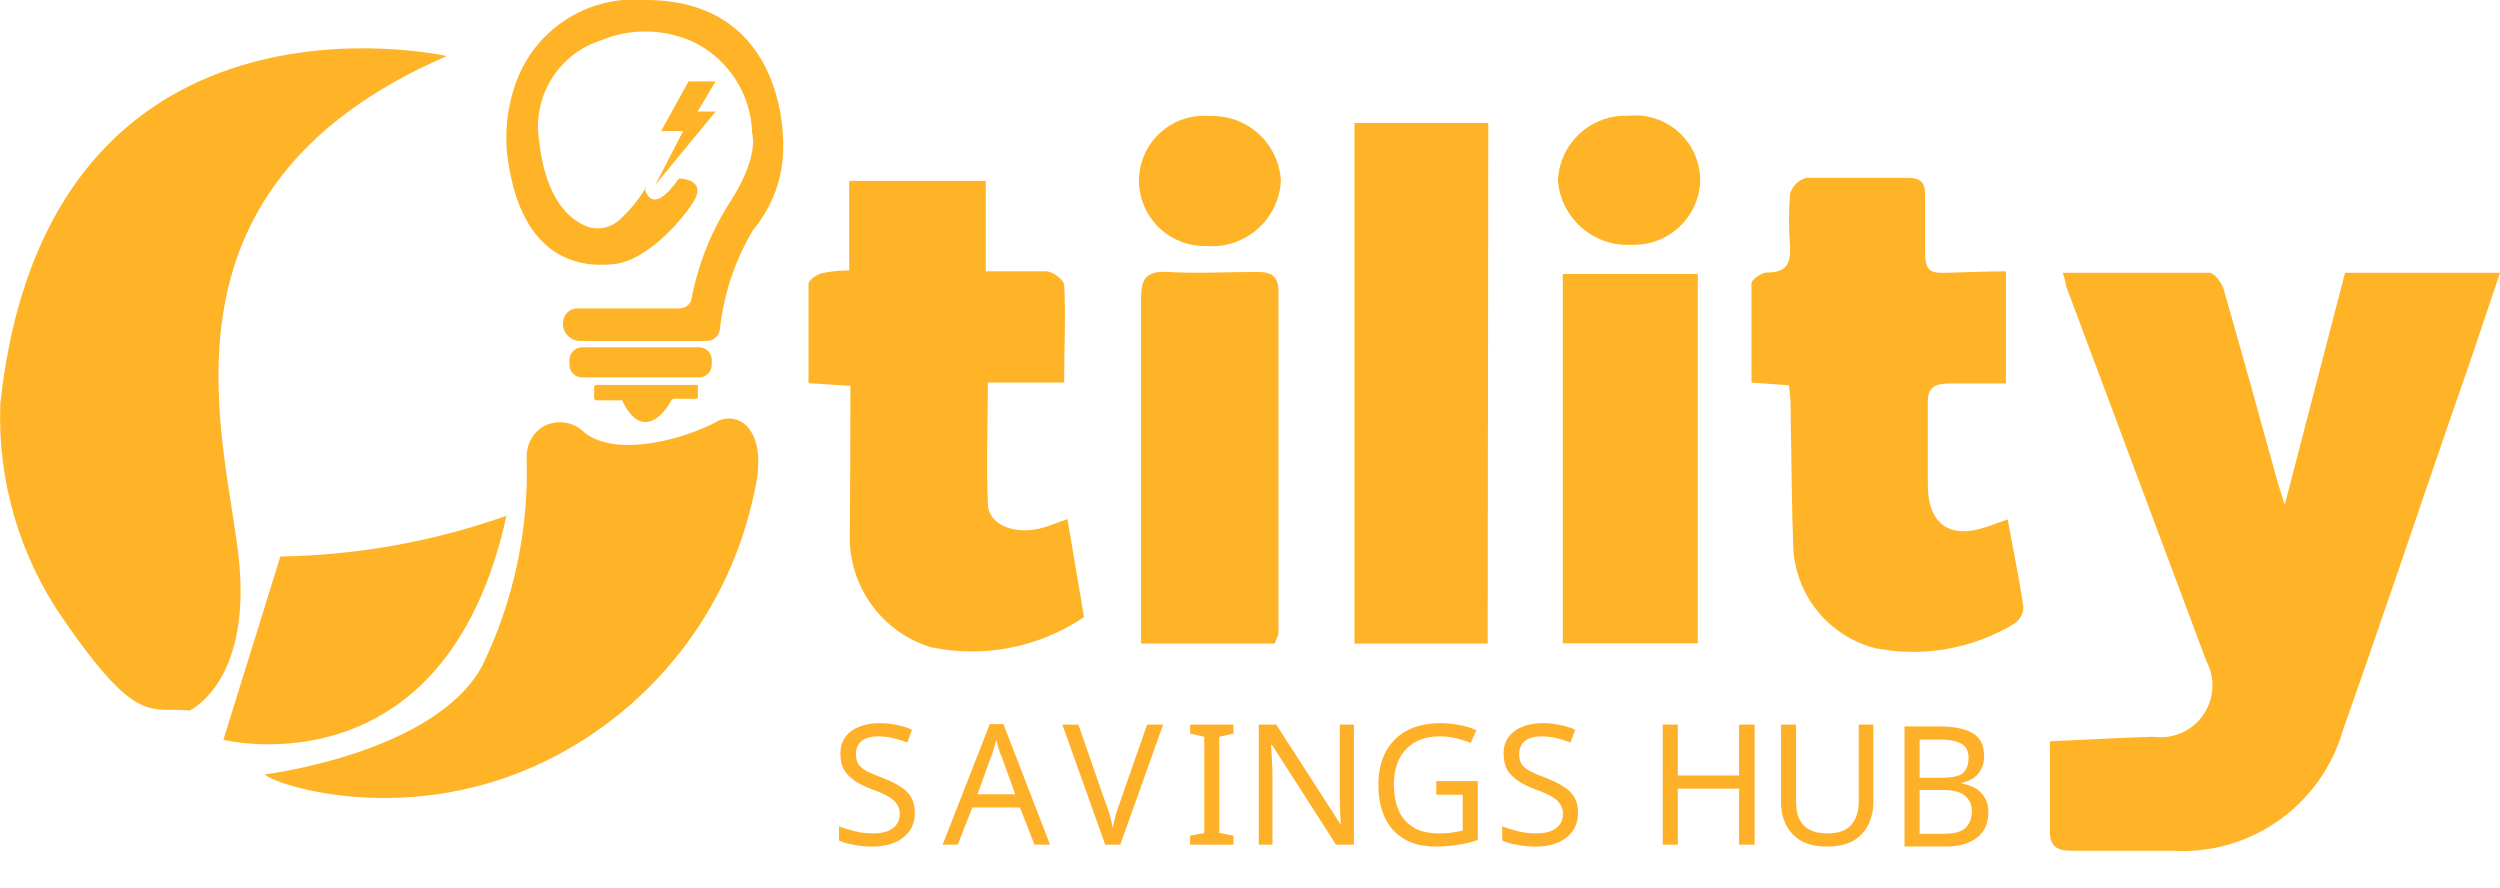
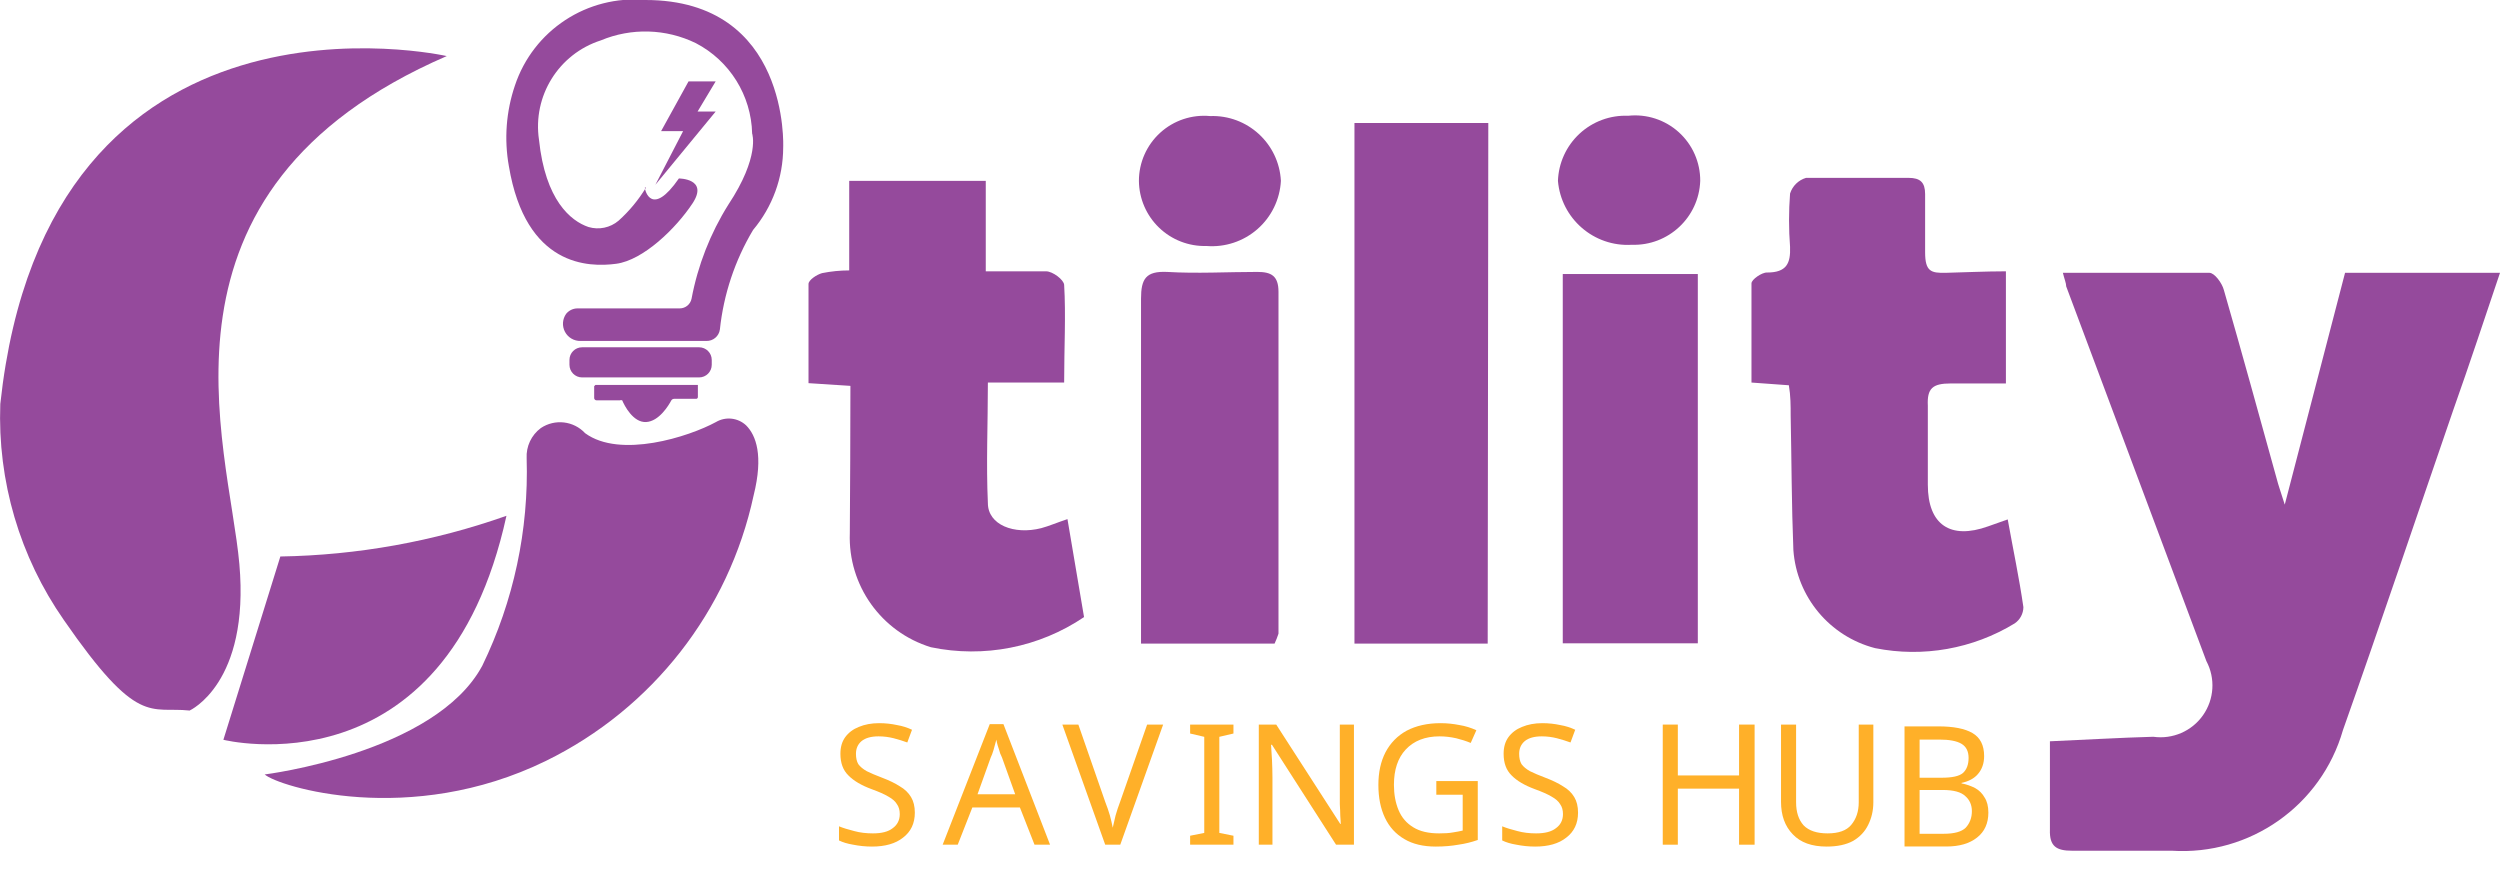
<svg xmlns="http://www.w3.org/2000/svg" id="Layer_1" data-name="Layer 1" viewBox="0 0 82.93 29.43">
  <defs>
-     <style>.cls-1{fill:#ffb427;}.cls-2{font-size:5.58px;fill:#ffb029;font-family:CaracasDemibold, Caracas;}</style>
+     <style>.cls-1{fill:#954a9c;}.cls-2{font-size:5.58px;fill:#ffb029;font-family:CaracasDemibold, Caracas;}</style>
  </defs>
  <path class="cls-1" d="M111.86,17.74l2-7.69H119c-.52,1.54-1,3-1.55,4.55-1.22,3.54-2.41,7.09-3.66,10.62a5.54,5.54,0,0,1-5.68,4c-1.1,0-2.21,0-3.31,0-.51,0-.75-.14-.73-.7,0-.94,0-1.89,0-2.93,1.19-.05,2.31-.12,3.43-.15a1.72,1.72,0,0,0,1.76-2.51L104.61,10.5c0-.11-.06-.24-.11-.45,1.66,0,3.26,0,4.86,0,.17,0,.42.34.48.57.6,2.08,1.17,4.16,1.75,6.25C111.65,17.11,111.73,17.32,111.86,17.74Z" transform="translate(-36.07 -1)" />
  <path class="cls-1" d="M64.28,13.8l-1.39-.09c0-1.1,0-2.19,0-3.29,0-.13.27-.31.45-.36a4.63,4.63,0,0,1,.9-.09V7h4.53V10c.74,0,1.38,0,2,0,.22,0,.59.28.6.45.06,1,0,2.09,0,3.24H68.84c0,1.39-.06,2.69,0,4,0,.72.87,1.06,1.77.83.26-.07.51-.18.87-.3l.55,3.25a6.65,6.65,0,0,1-5.08,1,3.81,3.81,0,0,1-2.69-3.78C64.27,17.1,64.28,15.48,64.28,13.8Z" transform="translate(-36.07 -1)" />
  <path class="cls-1" d="M102.61,10v3.72c-.62,0-1.23,0-1.83,0s-.79.16-.76.74c0,.87,0,1.74,0,2.62,0,1.33.75,1.83,2,1.38l.65-.23c.18,1,.38,1.94.52,2.91a.66.66,0,0,1-.29.54,6.46,6.46,0,0,1-4.63.82,3.63,3.63,0,0,1-2.71-3.25c-.06-1.49-.06-3-.09-4.47,0-.32,0-.65-.06-1l-1.24-.09c0-1.1,0-2.19,0-3.29,0-.13.35-.37.52-.36.65,0,.78-.31.76-.85a11.6,11.6,0,0,1,0-1.77.79.79,0,0,1,.53-.52c1.13,0,2.26,0,3.4,0,.39,0,.55.15.55.54,0,.64,0,1.29,0,1.93s.2.69.68.68S101.93,10,102.61,10Z" transform="translate(-36.07 -1)" />
  <path class="cls-1" d="M85.42,22.35H81V5.08h4.44Z" transform="translate(-36.07 -1)" />
  <path class="cls-1" d="M87.91,22.34V10.09h4.48V22.34Z" transform="translate(-36.07 -1)" />
  <path class="cls-1" d="M78.35,22.35H73.92c0-.23,0-.48,0-.72,0-3.57,0-7.14,0-10.72,0-.66.16-.92.86-.89,1,.06,2,0,3,0,.46,0,.7.13.7.66,0,3.78,0,7.56,0,11.34A3,3,0,0,1,78.35,22.35Z" transform="translate(-36.07 -1)" />
  <path class="cls-1" d="M76.21,4.85A2.27,2.27,0,0,1,78.56,7a2.29,2.29,0,0,1-2.47,2.16A2.18,2.18,0,0,1,73.85,7,2.16,2.16,0,0,1,76.21,4.85Z" transform="translate(-36.07 -1)" />
  <path class="cls-1" d="M92.47,7A2.2,2.2,0,0,1,90.2,9.12,2.32,2.32,0,0,1,87.75,7a2.24,2.24,0,0,1,2.33-2.16A2.16,2.16,0,0,1,92.47,7Z" transform="translate(-36.07 -1)" />
  <path class="cls-1" d="M58.91,3.7h.9l-.6,1h.6l-2,2.43s0,0,0,0l.92-1.78H58Z" transform="translate(-36.07 -1)" />
  <path class="cls-1" d="M57.46,7.22c0,.1.23,1,1.13-.3,0,0,1,0,.45.83s-1.63,1.88-2.53,2-3,.11-3.56-3.24a5.37,5.37,0,0,1,.2-2.67A4.17,4.17,0,0,1,57.48,1c4.8,0,4.57,4.89,4.57,4.89a4.27,4.27,0,0,1-1,2.74,8.11,8.11,0,0,0-1.1,3.3.44.44,0,0,1-.45.38H55.33a.57.57,0,0,1-.48-.9v0a.49.49,0,0,1,.37-.18l3.4,0a.4.4,0,0,0,.39-.32,9,9,0,0,1,1.22-3.12c1.06-1.6.79-2.36.79-2.36a3.47,3.47,0,0,0-1.87-3A3.83,3.83,0,0,0,56,2.34a3,3,0,0,0-2.05,3.3c.21,2,1.05,2.69,1.64,2.89a1.07,1.07,0,0,0,1-.21,4.84,4.84,0,0,0,.91-1.1Z" transform="translate(-36.07 -1)" />
  <rect class="cls-1" x="18.89" y="11.52" width="4.72" height="1" rx="0.42" />
  <path class="cls-1" d="M55.82,13.77h3.4l0,0v.4a.06.06,0,0,1-.05.06h-.74a.11.11,0,0,0-.09.05c-.09.17-.41.7-.84.72s-.72-.55-.79-.72a.1.1,0,0,0-.08,0h-.77a.08.08,0,0,1-.08-.07v-.4Z" transform="translate(-36.07 -1)" />
  <path class="cls-1" d="M50.89,2.86S37.64-.15,36.08,14.4a11.76,11.76,0,0,0,2.11,7.17c2.46,3.56,2.86,2.86,4.17,3,0,0,2-.9,1.65-4.86S40.6,7.32,50.89,2.86Z" transform="translate(-36.07 -1)" />
  <path class="cls-1" d="M45.37,19.46l-1.89,6.08s7.36,1.85,9.39-7.43A23.67,23.67,0,0,1,45.37,19.46Z" transform="translate(-36.07 -1)" />
  <path class="cls-1" d="M59.82,15a.84.84,0,0,1,1,.11c.33.33.58,1,.25,2.32a12.81,12.81,0,0,1-6.89,8.81c-4.52,2.21-8.88.85-9.33.45,0,0,5.66-.7,7.22-3.61a14.71,14.71,0,0,0,1.47-6.88,1.17,1.17,0,0,1,.47-1,1.14,1.14,0,0,1,1.47.17C56.64,16.22,58.92,15.49,59.82,15Z" transform="translate(-36.07 -1)" />
  <text class="cls-2" transform="translate(27.55 28.02)">S</text>
  <text class="cls-2" transform="translate(31.27 28.02)">A</text>
  <text class="cls-2" transform="translate(35.24 28.02)">V</text>
  <text class="cls-2" transform="translate(39.26 28.02)">I</text>
  <text class="cls-2" transform="translate(41.21 28.02)">N</text>
  <text class="cls-2" transform="translate(45.38 28.02)">G</text>
  <text class="cls-2" transform="translate(49.55 28.02)">S</text>
  <text class="cls-2" transform="translate(54.61 28.02)">H</text>
  <text class="cls-2" transform="translate(58.58 28.02)">U</text>
  <text class="cls-2" transform="translate(62.63 28.08)">B</text>
</svg>
